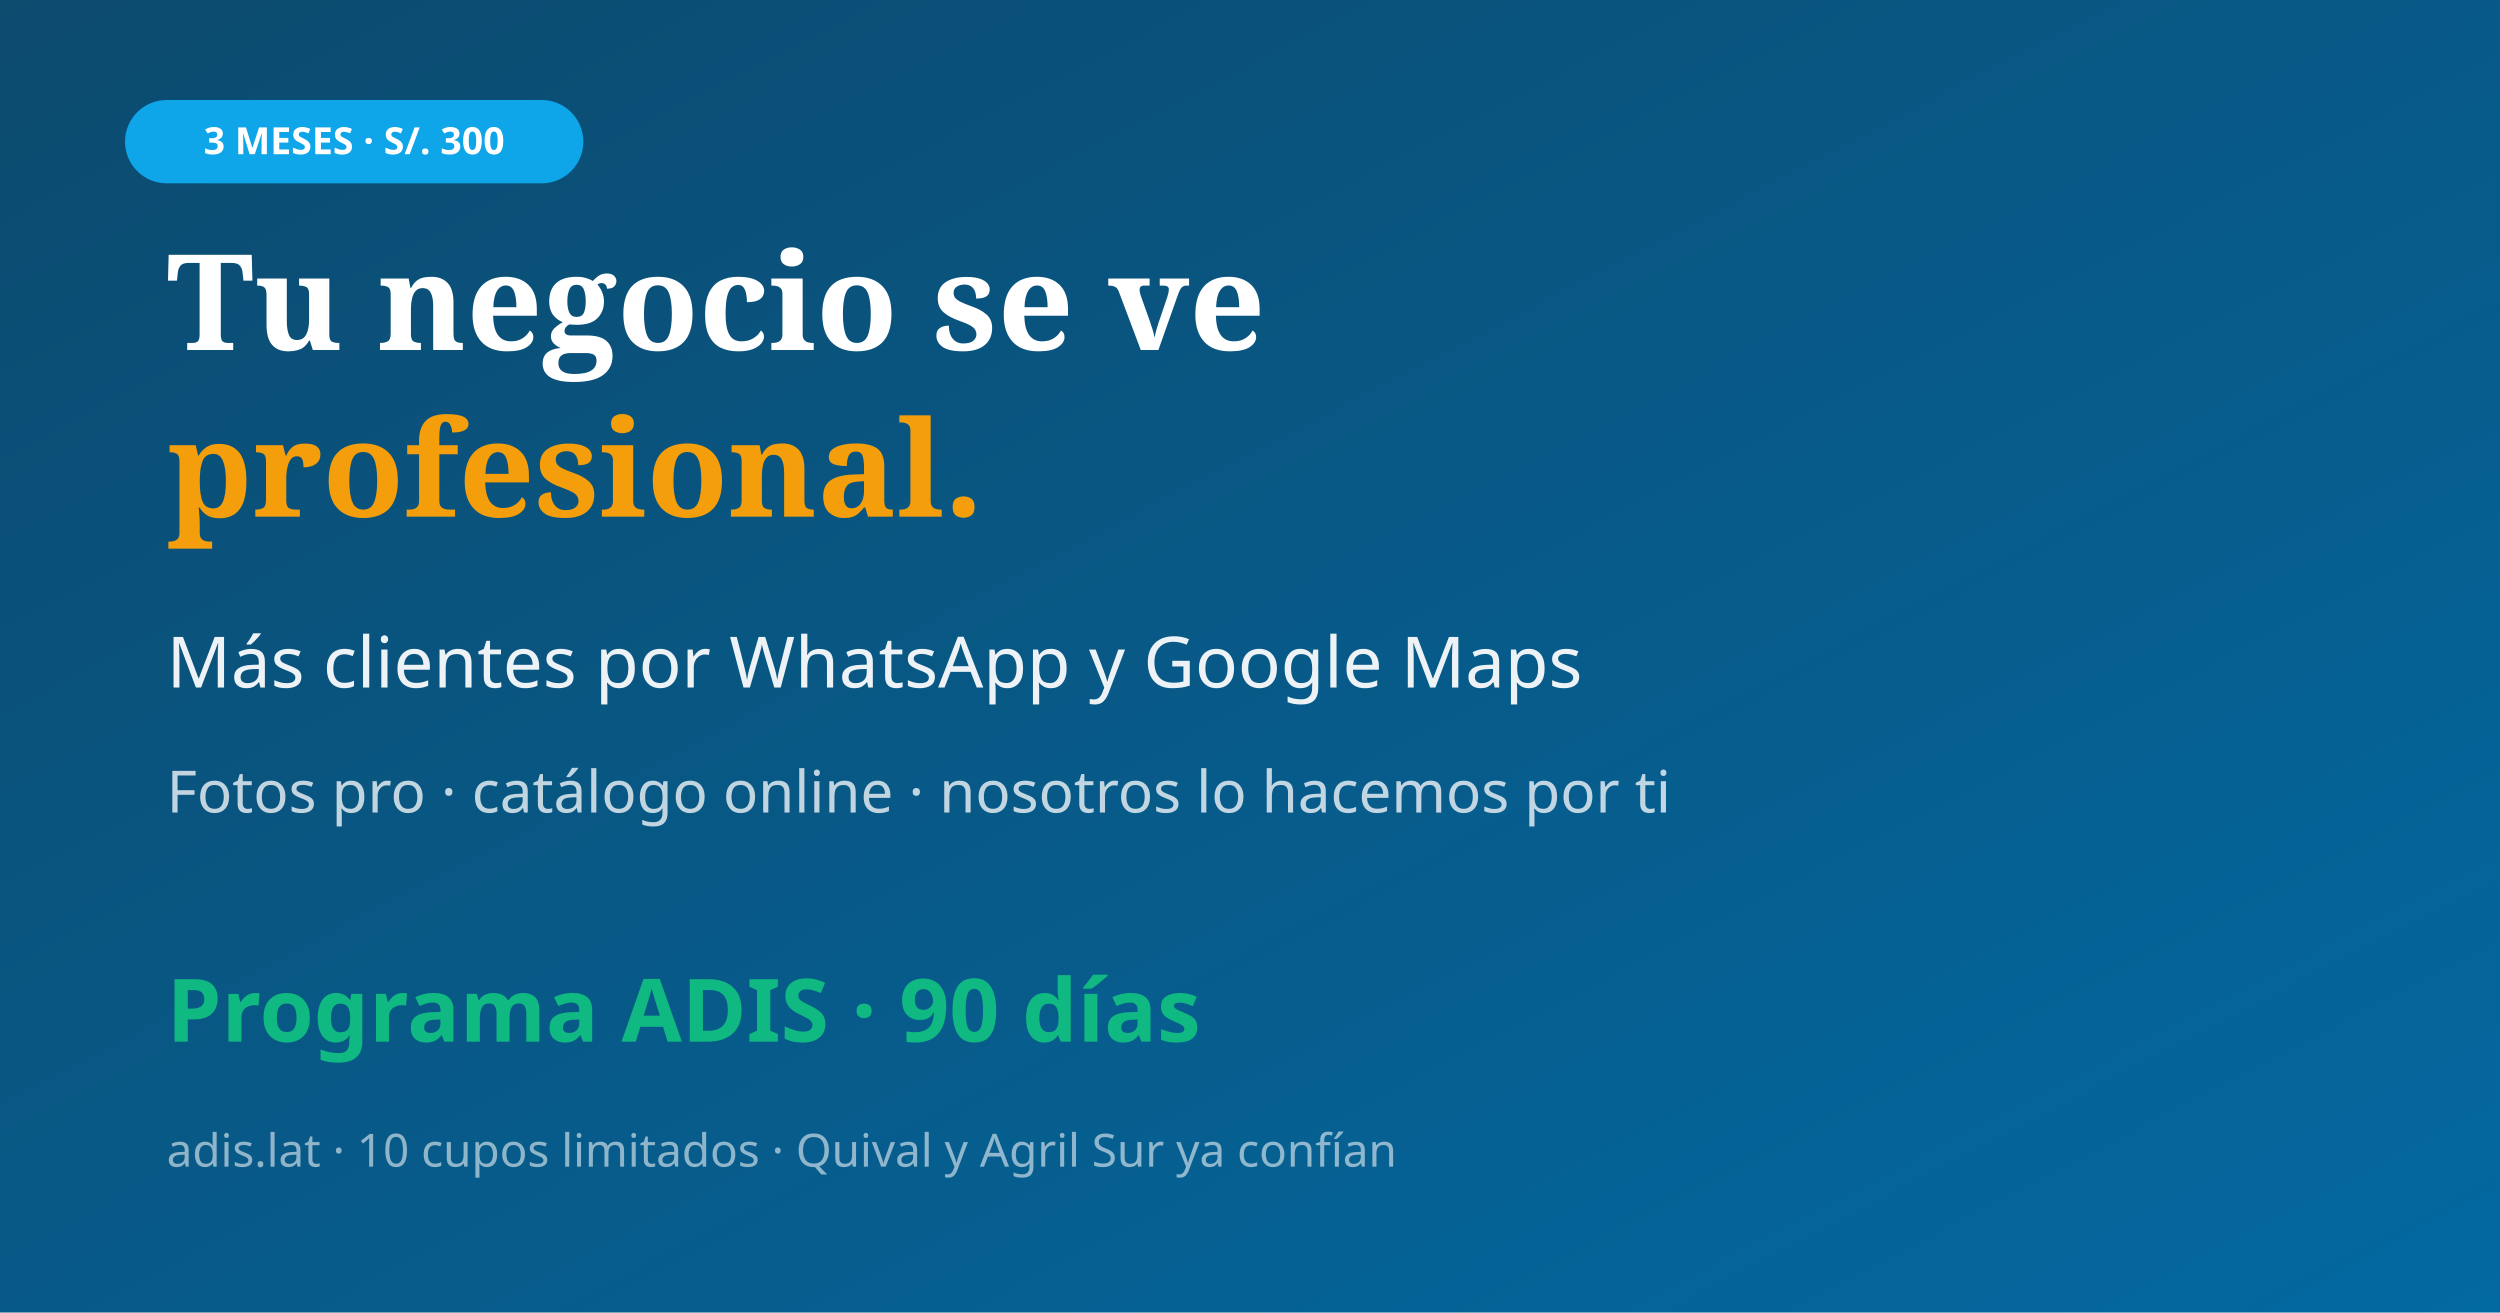
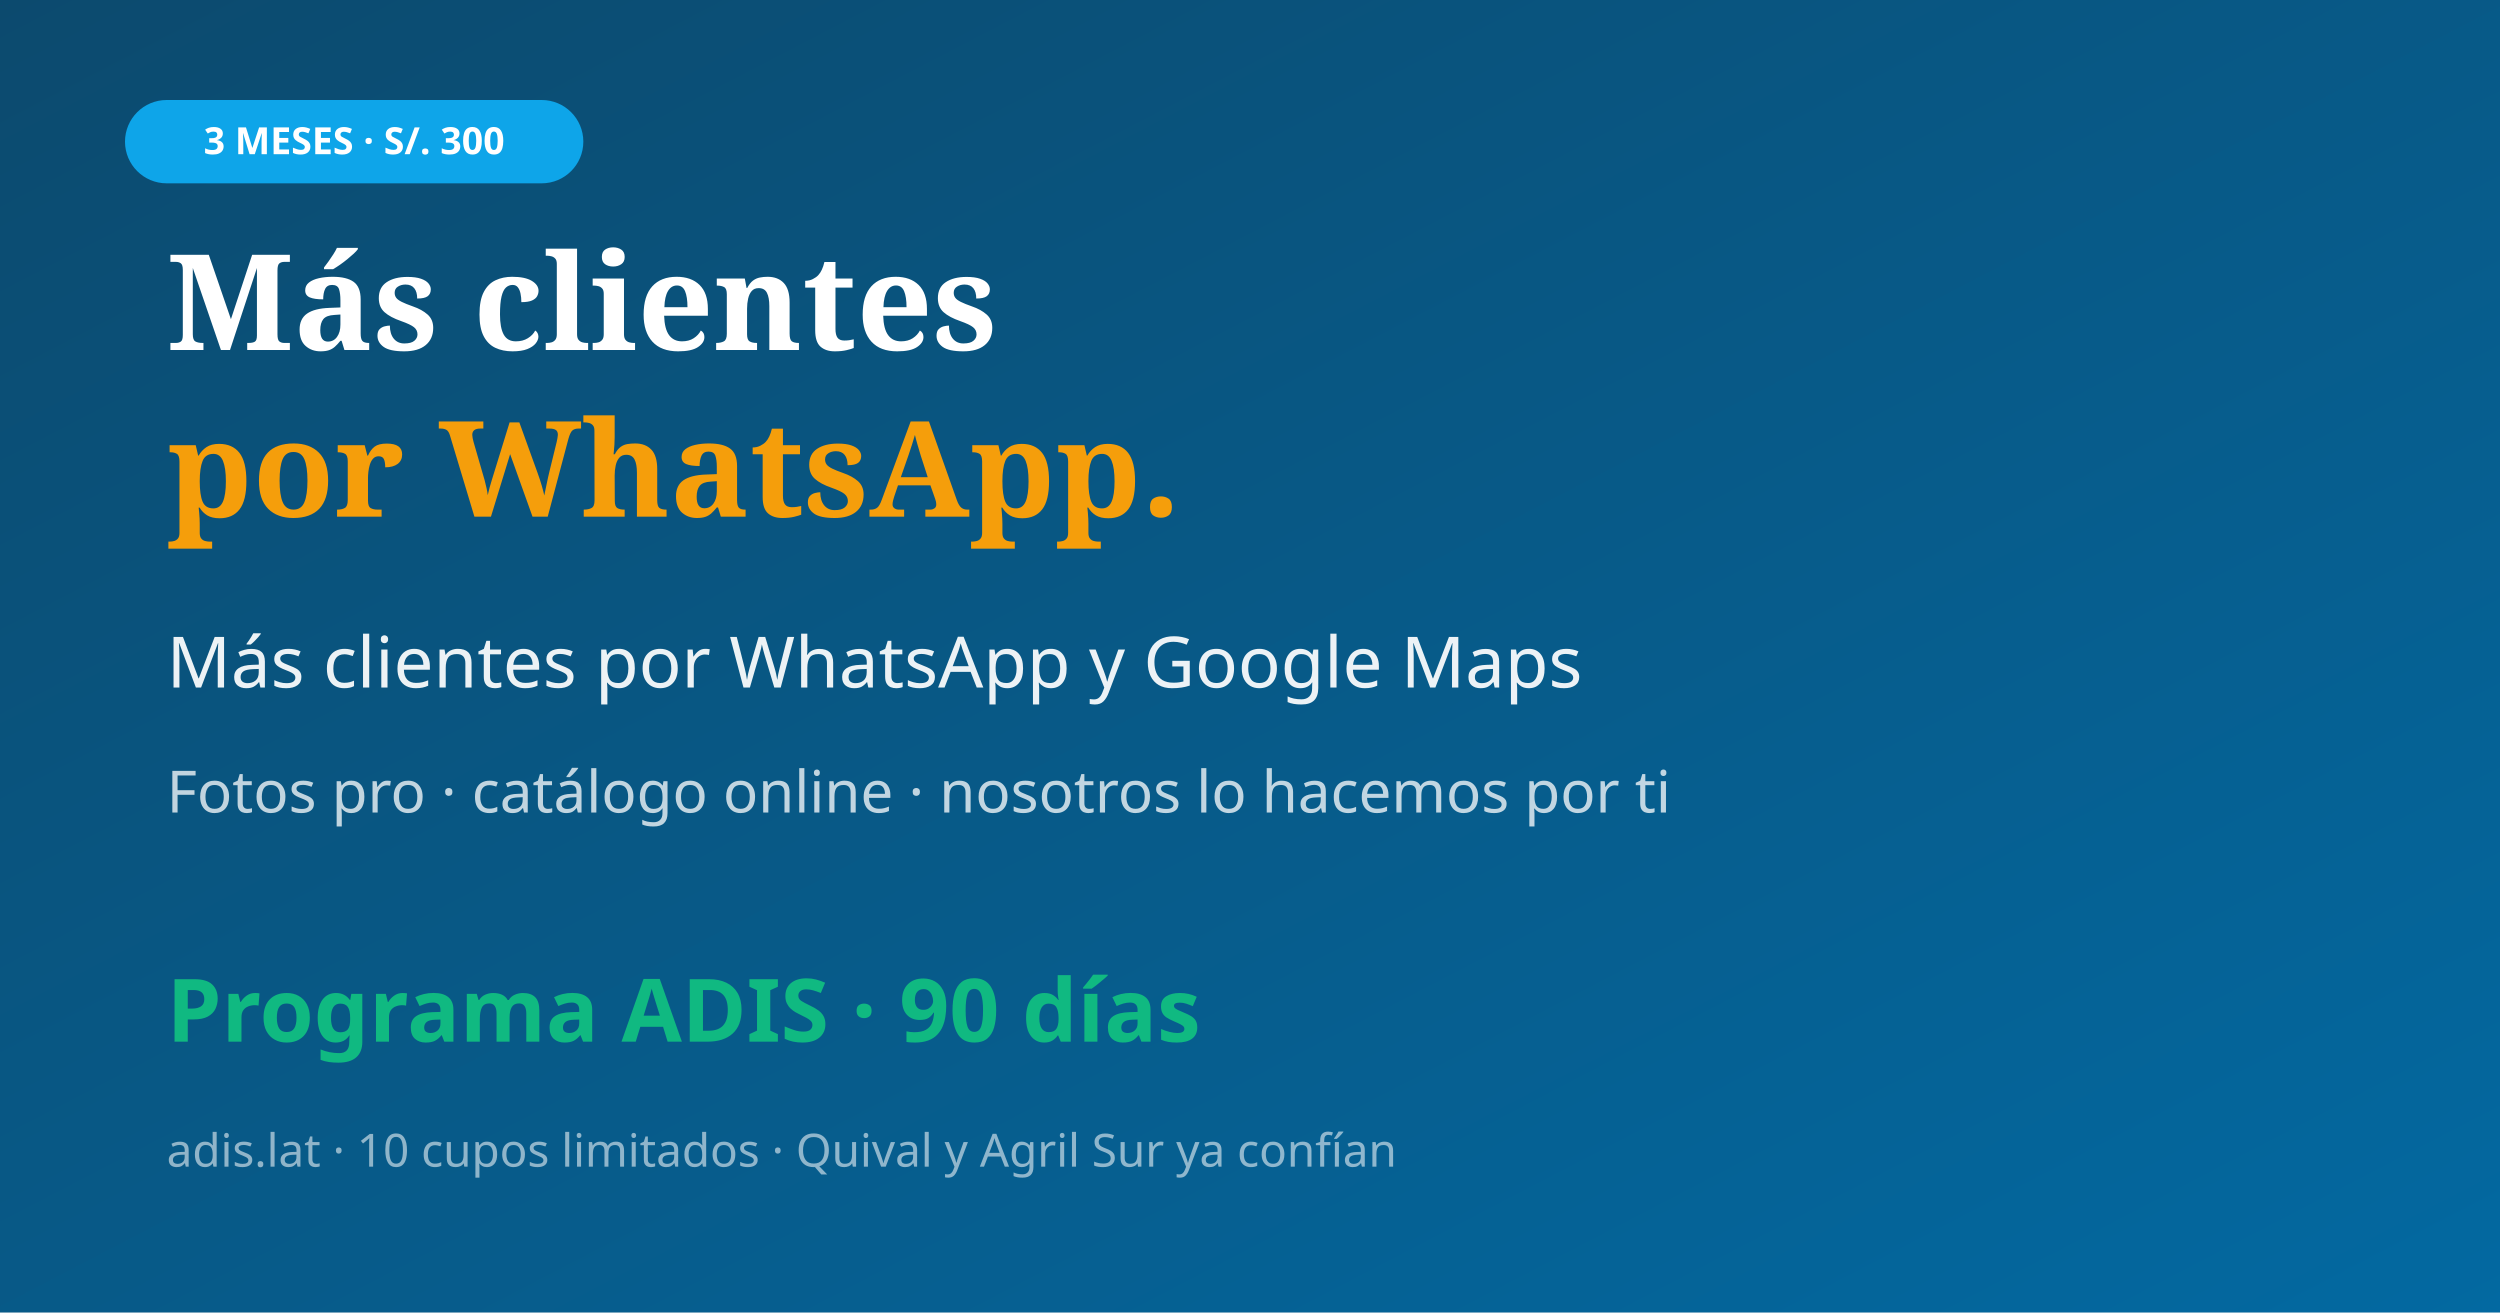
<svg xmlns="http://www.w3.org/2000/svg" width="1200" height="630" viewBox="0 0 1200 630">
  <defs>
    <linearGradient id="bg" x1="0%" y1="0%" x2="100%" y2="100%">
      <stop offset="0%" style="stop-color:#0C4A6E" />
      <stop offset="100%" style="stop-color:#0369A1" />
    </linearGradient>
  </defs>
  <rect width="1200" height="630" fill="url(#bg)" />
  <rect x="60" y="48" width="220" height="40" rx="20" fill="#0EA5E9" />
  <text x="170" y="74" font-family="system-ui,sans-serif" font-size="18" font-weight="700" fill="#fff" text-anchor="middle">3 MESES · S/. 300</text>
-   <text x="80" y="168" font-family="Georgia,serif" font-size="64" font-weight="bold" fill="#ffffff">Tu negocio se ve</text>
-   <text x="80" y="248" font-family="Georgia,serif" font-size="64" font-weight="bold" fill="#F59E0B">profesional.</text>
+   <text x="80" y="168" font-family="Georgia,serif" font-size="64" font-weight="bold" fill="#ffffff">Más clientes</text>
+   <text x="80" y="248" font-family="Georgia,serif" font-size="64" font-weight="bold" fill="#F59E0B">por WhatsApp.</text>
  <text x="80" y="330" font-family="system-ui,sans-serif" font-size="34" fill="rgba(255,255,255,0.92)">Más clientes por WhatsApp y Google Maps</text>
  <text x="80" y="390" font-family="system-ui,sans-serif" font-size="28" fill="rgba(255,255,255,0.75)">Fotos pro · catálogo online · nosotros lo hacemos por ti</text>
  <text x="80" y="500" font-family="system-ui,sans-serif" font-size="42" font-weight="700" fill="#10B981">Programa ADIS · 90 días</text>
  <text x="80" y="560" font-family="system-ui,sans-serif" font-size="22" fill="rgba(255,255,255,0.55)">adis.lat · 10 cupos limitados · Quival y Agril Sur ya confían</text>
</svg>
